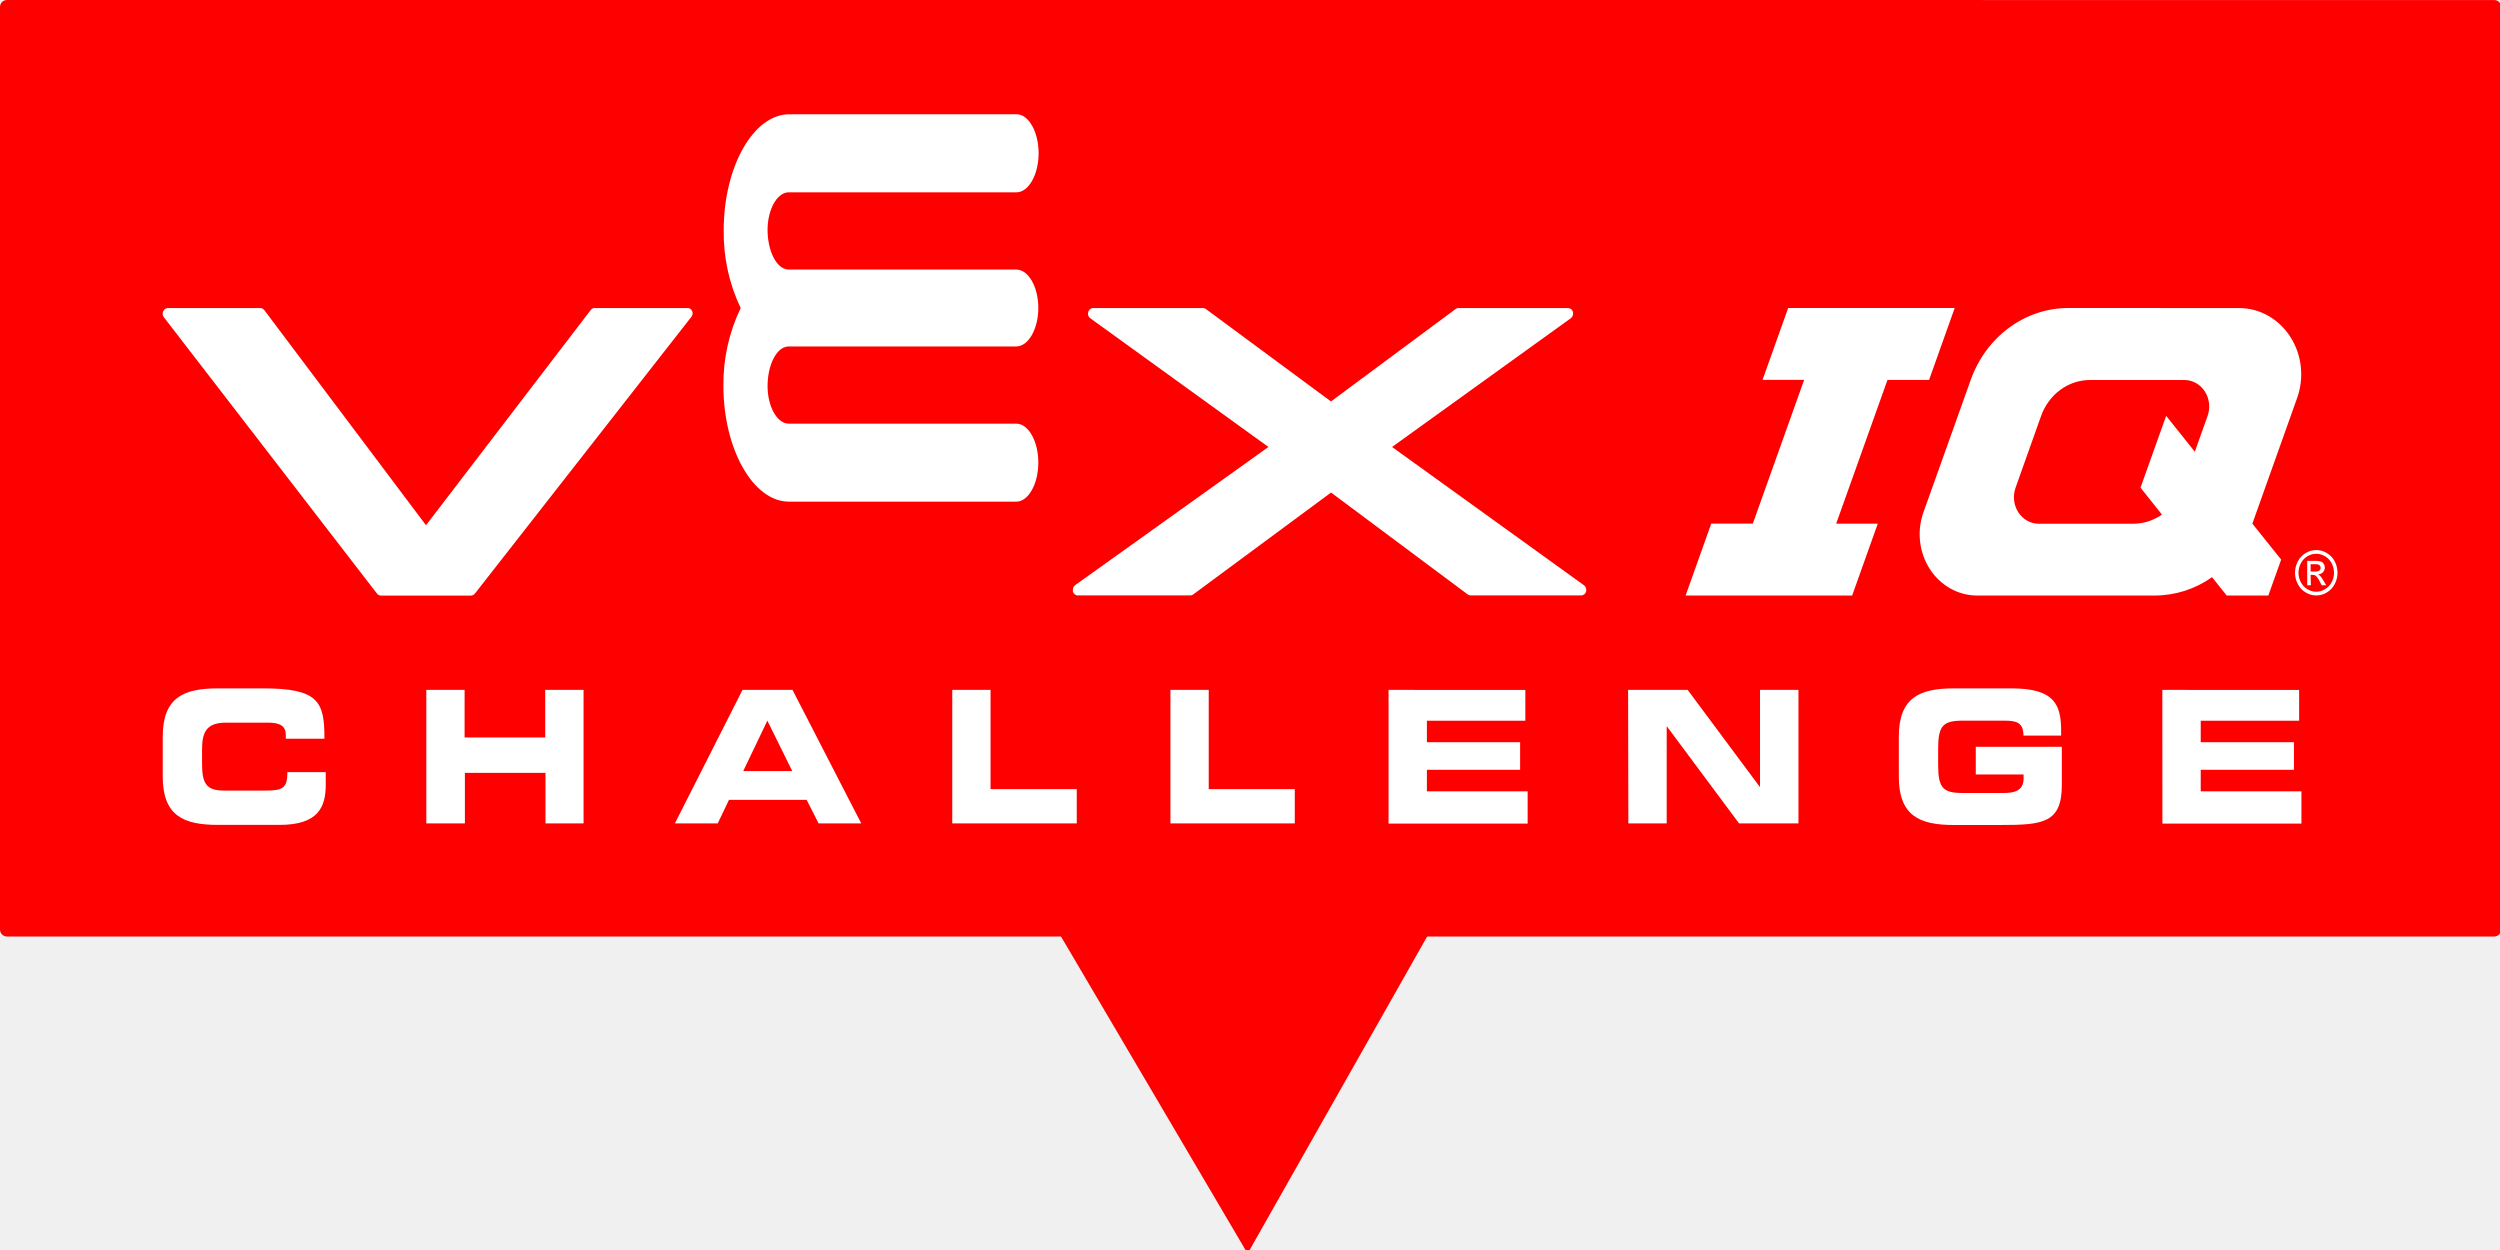
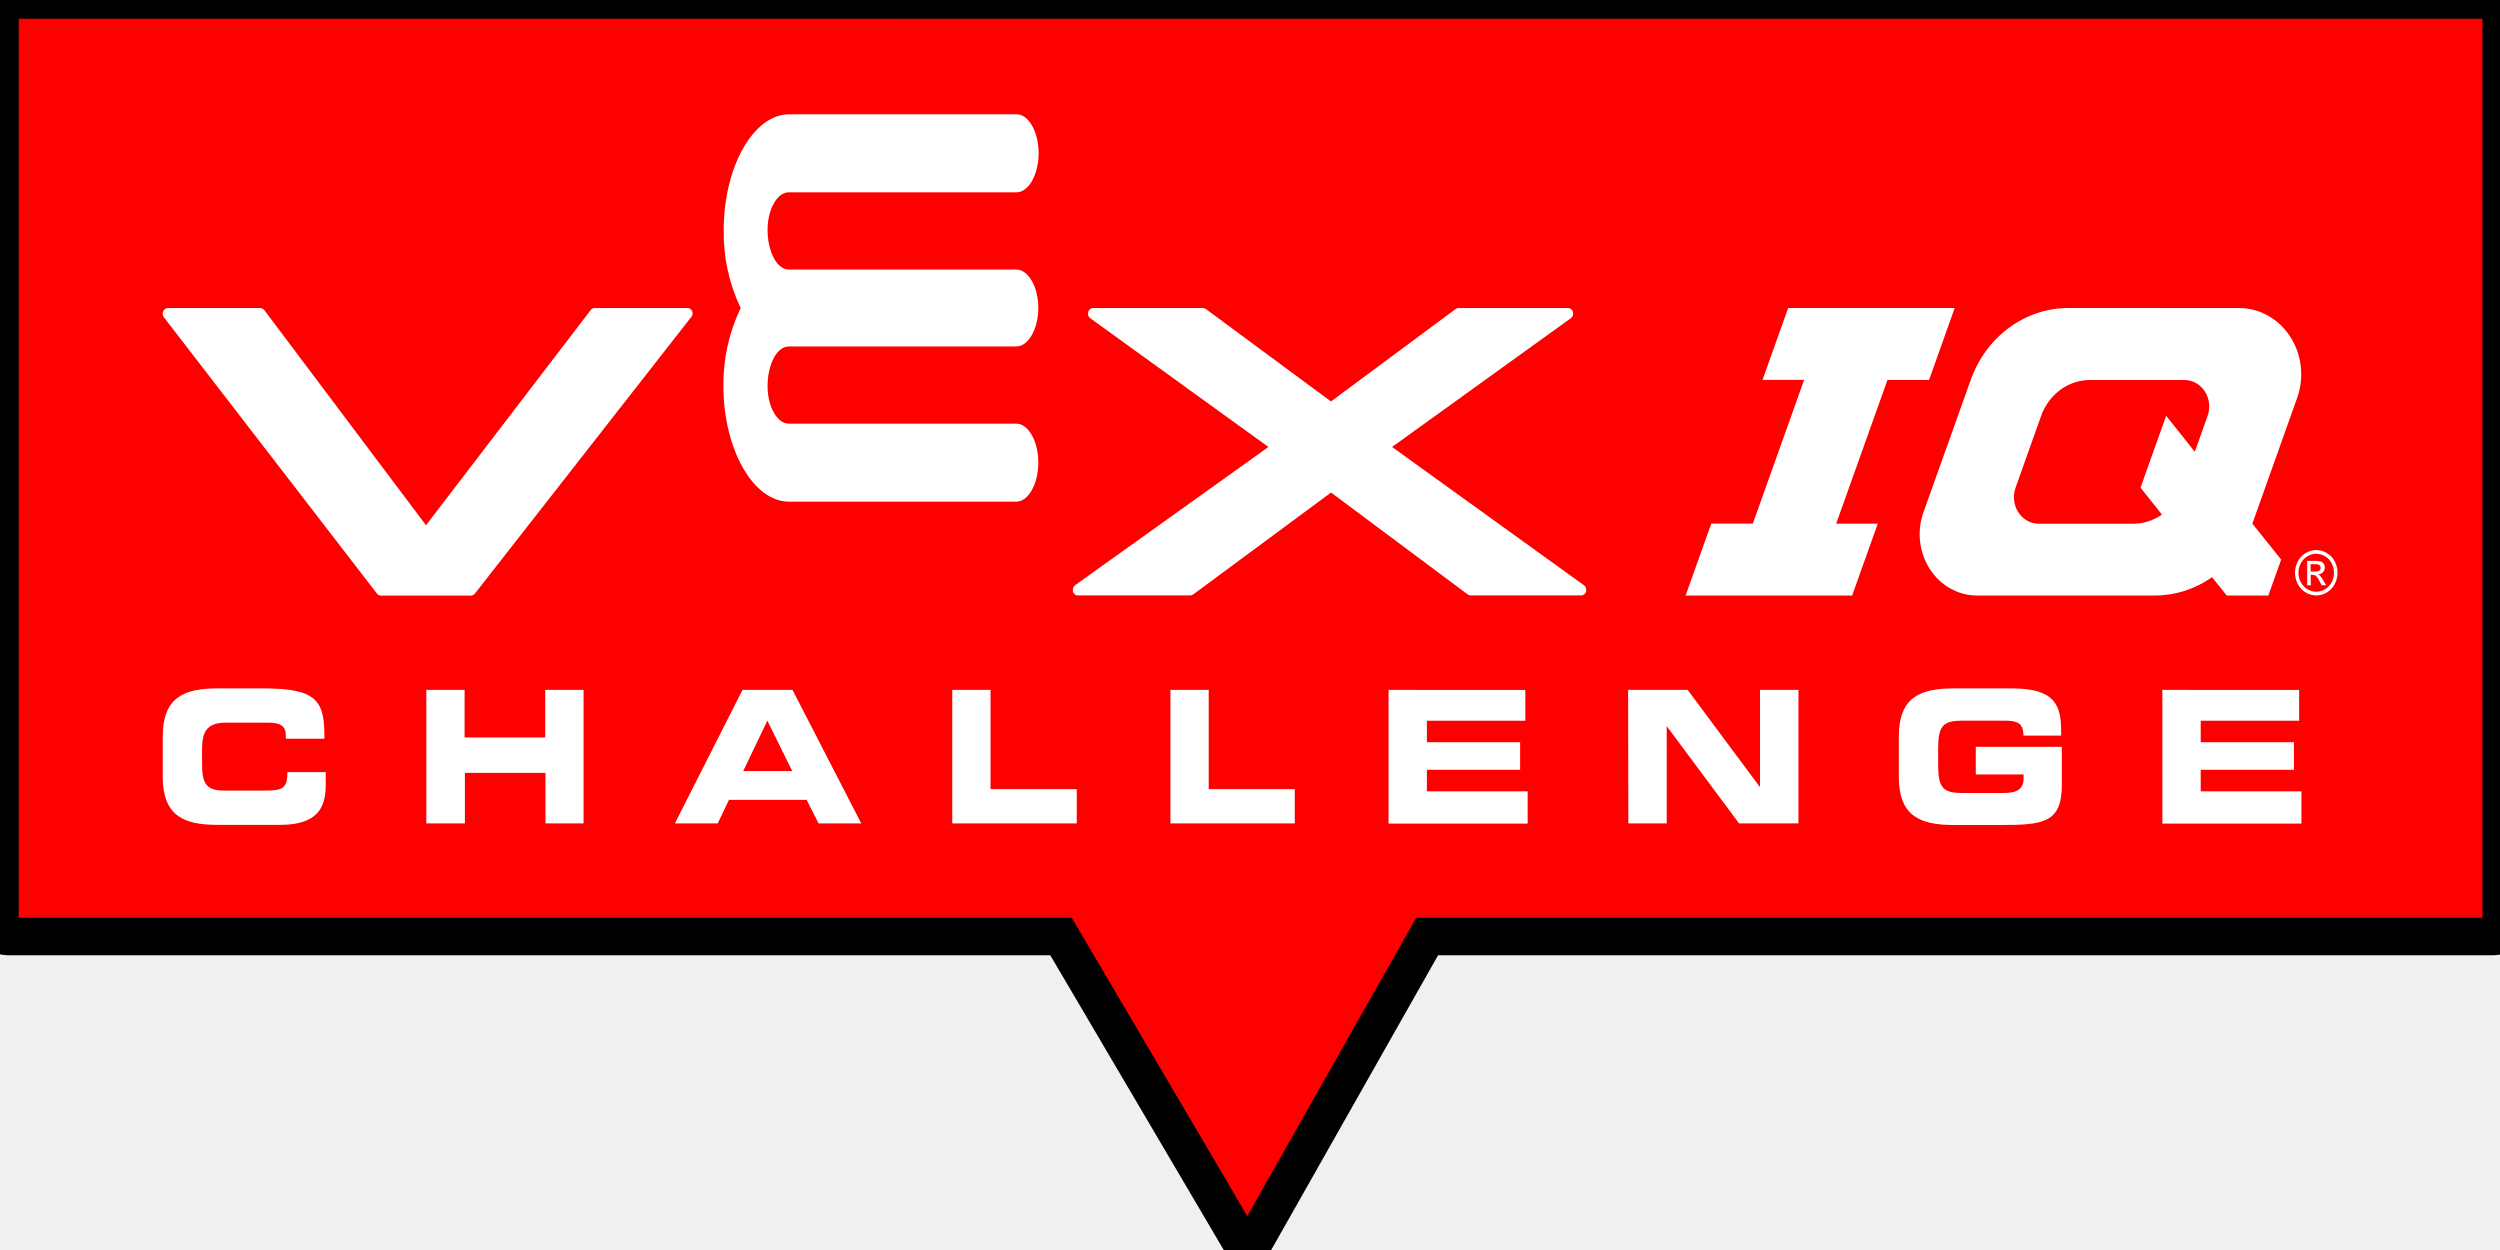
<svg xmlns="http://www.w3.org/2000/svg" width="200" height="100" viewBox="0 0 52.917 26.458" version="1.1" id="svg151">
  <defs id="defs148" />
  <g id="layer1" transform="matrix(1.062094,0,0,1.134817,0.4662538,-18.53302)">
-     <path id="path6830" style="fill:#ff0000;stroke-width:0.265" d="M 0.147,1.066 C 0.066,1.066 0,1.132 0,1.214 v 19.527 c 0,0.082 0.066,0.148 0.147,0.148 H 22.458 l 0.671,1.14 3.279,5.571 3.185,-5.625 0.615,-1.086 H 52.795 c 0.082,0 0.147,-0.066 0.147,-0.148 V 1.214 c 0,-0.082 -0.066,-0.147 -0.147,-0.147 z" transform="matrix(0.9415366,0,0,0.8811991,-0.438995,15.39161)" />
+     <path id="path6830" style="fill:#ff0000;stroke-width:0.794;stroke:#000000;stroke-opacity:1;stroke-dasharray:none" d="M 0.147,1.066 C 0.066,1.066 0,1.132 0,1.214 v 19.527 c 0,0.082 0.066,0.148 0.147,0.148 H 22.458 l 0.671,1.14 3.279,5.571 3.185,-5.625 0.615,-1.086 H 52.795 c 0.082,0 0.147,-0.066 0.147,-0.148 V 1.214 c 0,-0.082 -0.066,-0.147 -0.147,-0.147 z" transform="matrix(0.9415366,0,0,0.8811991,-0.438995,15.39161)" />
    <path id="polygon24" style="display:inline;fill:#ffffff;stroke-width:0.1" class="cls-1" d="m 15.289,18.463 c -0.717,0 -1.305,0.986 -1.305,2.159 a 3.09,3.088 0 0 0 0.338,1.454 v 0.002 a 3.093,3.091 0 0 0 -0.344,1.451 c 0,1.174 0.59,2.159 1.305,2.159 h 4.532 c 0.239,0 0.439,-0.328 0.439,-0.728 0,-0.399 -0.198,-0.727 -0.439,-0.727 h -4.532 c -0.241,0 -0.425,-0.327 -0.425,-0.702 0,-0.375 0.17,-0.738 0.425,-0.738 h 4.532 c 0.239,0 0.439,-0.324 0.439,-0.718 0,-0.393 -0.198,-0.716 -0.439,-0.716 h -4.532 c -0.255,0 -0.425,-0.365 -0.425,-0.739 0,-0.374 0.184,-0.702 0.425,-0.702 h 4.537 c 0.239,0 0.44,-0.33 0.44,-0.728 0,-0.398 -0.198,-0.728 -0.44,-0.728 z M 35.198,22.076 34.687,23.417 h 0.829 l -1.022,2.68 H 33.665 L 33.154,27.439 h 3.319 l 0.511,-1.341 h -0.829 l 1.022,-2.68 h 0.829 l 0.511,-1.342 z m 5.585,0 a 2.083,2.081 0 0 0 -1.947,1.342 l -0.943,2.471 a 1.144,1.144 0 0 0 1.069,1.55 h 3.54 a 2.077,2.075 0 0 0 1.144,-0.342 l 0.292,0.342 h 0.829 l 0.256,-0.67 -0.574,-0.671 0.892,-2.343 a 1.237,1.236 0 0 0 -1.153,-1.678 z m -37.874,0.001 a 0.105,0.105 0 0 0 -0.095,0.06 0.1,0.1 0 0 0 0.014,0.113 l 4.245,5.152 a 0.106,0.106 0 0 0 0.082,0.038 h 1.79 a 0.106,0.106 0 0 0 0.081,-0.038 l 4.306,-5.152 a 0.1,0.1 0 0 0 -0.081,-0.173 h -1.839 a 0.1,0.1 0 0 0 -0.08,0.039 L 8.051,26.128 4.829,22.116 a 0.107,0.107 0 0 0 -0.083,-0.039 z m 18.441,0 a 0.1,0.1 0 0 0 -0.101,0.074 0.112,0.112 0 0 0 -0.005,0.031 0.1,0.1 0 0 0 0.047,0.086 l 3.549,2.4 -3.851,2.577 a 0.106,0.106 0 0 0 -0.046,0.087 0.1,0.1 0 0 0 0,0.03 0.1,0.1 0 0 0 0.101,0.075 h 2.239 a 0.1,0.1 0 0 0 0.059,-0.019 l 2.746,-1.9 2.723,1.9 a 0.1,0.1 0 0 0 0.06,0.019 h 2.201 a 0.106,0.106 0 0 0 0.101,-0.074 0.11,0.11 0 0 0 0,-0.031 0.1,0.1 0 0 0 -0.046,-0.086 l -3.823,-2.578 3.561,-2.4 a 0.1,0.1 0 0 0 0.046,-0.086 0.166,0.166 0 0 0 0,-0.031 0.105,0.105 0 0 0 -0.101,-0.074 h -2.182 a 0.1,0.1 0 0 0 -0.059,0.019 L 26.087,23.819 23.595,22.096 a 0.109,0.109 0 0 0 -0.06,-0.019 z m 19.863,1.342 h 1.882 a 0.494,0.494 0 0 1 0.462,0.67 l -0.255,0.668 -0.571,-0.67 -0.511,1.34 0.427,0.502 a 1.044,1.043 0 0 1 -0.572,0.171 h -1.884 A 0.495,0.495 0 0 1 39.729,25.43 l 0.51,-1.342 a 1.043,1.042 0 0 1 0.974,-0.669 z m 4.467,3.174 a 0.428,0.427 0 0 0 -0.165,0.052 0.391,0.39 0 0 0 -0.159,0.156 0.433,0.432 0 0 0 -0.057,0.214 0.42,0.419 0 0 0 0.056,0.21 0.388,0.388 0 0 0 0.157,0.157 0.424,0.423 0 0 0 0.421,0 0.388,0.388 0 0 0 0.157,-0.157 0.42,0.419 0 0 0 0.056,-0.21 0.432,0.431 0 0 0 -0.056,-0.214 0.402,0.401 0 0 0 -0.159,-0.156 0.428,0.427 0 0 0 -0.252,-0.052 z m 0.006,0.069 a 0.356,0.356 0 0 1 0.21,0.044 0.327,0.327 0 0 1 0.133,0.131 0.365,0.365 0 0 1 0.047,0.178 0.355,0.355 0 0 1 -0.046,0.174 0.338,0.338 0 0 1 -0.132,0.132 0.35,0.35 0 0 1 -0.352,0 0.338,0.338 0 0 1 -0.132,-0.132 0.355,0.355 0 0 1 -0.046,-0.174 0.365,0.365 0 0 1 0.047,-0.178 0.334,0.334 0 0 1 0.133,-0.131 0.356,0.356 0 0 1 0.137,-0.044 z m -0.144,0.13 v 0.456 h 0.073 l -0.005,-0.194 h 0.043 a 0.09,0.09 0 0 1 0.059,0.016 0.356,0.356 0 0 1 0.078,0.105 l 0.04,0.072 h 0.09 l -0.056,-0.089 a 0.52,0.52 0 0 0 -0.068,-0.09 0.123,0.123 0 0 0 -0.039,-0.024 0.141,0.14 0 0 0 0.101,-0.042 0.122,0.122 0 0 0 0.035,-0.087 0.117,0.117 0 0 0 -0.021,-0.066 0.108,0.108 0 0 0 -0.057,-0.044 0.402,0.401 0 0 0 -0.117,-0.013 z m 0.068,0.062 h 0.084 a 0.231,0.231 0 0 1 0.073,0.008 0.062,0.062 0 0 1 0.031,0.024 0.055,0.055 0 0 1 0.011,0.036 0.06,0.06 0 0 1 -0.023,0.05 0.14,0.139 0 0 1 -0.087,0.019 h -0.089 z M 3.902,29.171 c -0.689,0 -1.098,0.174 -1.098,0.903 v 0.74 c 0,0.73 0.41,0.903 1.098,0.903 h 1.231 c 0.768,0 0.92,-0.33 0.92,-0.75 V 30.733 H 5.289 c 0,0.31 -0.103,0.344 -0.448,0.344 H 4.025 c -0.361,0 -0.437,-0.141 -0.437,-0.502 v -0.264 c 0,-0.312 0.077,-0.501 0.478,-0.501 H 4.899 c 0.227,0 0.358,0.052 0.358,0.231 v 0.069 h 0.769 c 0.007,-0.705 -0.135,-0.939 -1.222,-0.939 z m 34.599,0 c -0.689,0 -1.098,0.174 -1.098,0.903 v 0.742 c 0,0.73 0.41,0.903 1.098,0.903 h 0.918 c 0.86,0 1.233,-0.035 1.233,-0.75 v -0.708 h -1.715 v 0.515 h 0.953 v 0.074 c 0,0.241 -0.201,0.272 -0.402,0.272 h -0.816 c -0.384,0 -0.485,-0.092 -0.485,-0.519 v -0.31 c 0,-0.426 0.099,-0.52 0.485,-0.52 h 0.829 c 0.245,0 0.386,0.031 0.386,0.279 h 0.751 v -0.079 c 0,-0.49 -0.12,-0.802 -0.988,-0.802 z m -30.444,0.028 v 2.49 h 0.769 v -0.942 h 1.606 v 0.942 h 0.759 v -2.49 h -0.764 v 0.888 H 8.82 v -0.888 z m 6.302,0 -1.348,2.49 h 0.854 l 0.224,-0.439 h 1.548 l 0.238,0.439 h 0.85 l -1.37,-2.49 z m 4.18,0 v 2.49 h 2.481 v -0.639 h -1.718 v -1.851 z m 4.348,0 v 2.49 h 2.478 v -0.639 h -1.715 v -1.851 z m 4.347,0 v 2.494 h 2.772 v -0.602 h -2.008 v -0.401 h 1.858 v -0.515 h -1.858 v -0.401 h 1.962 v -0.574 z m 4.774,0 0.005,2.49 h 0.764 v -1.806 h 0.007 l 1.435,1.806 h 1.184 V 29.199 h -0.766 v 1.806 h -0.007 L 33.195,29.199 Z m 10.647,0 0.001,2.494 h 2.771 v -0.602 h -2.007 v -0.401 h 1.858 v -0.515 h -1.858 v -0.401 h 1.961 v -0.574 z m -27.801,0.574 0.496,0.94 H 14.373 Z" />
  </g>
</svg>
